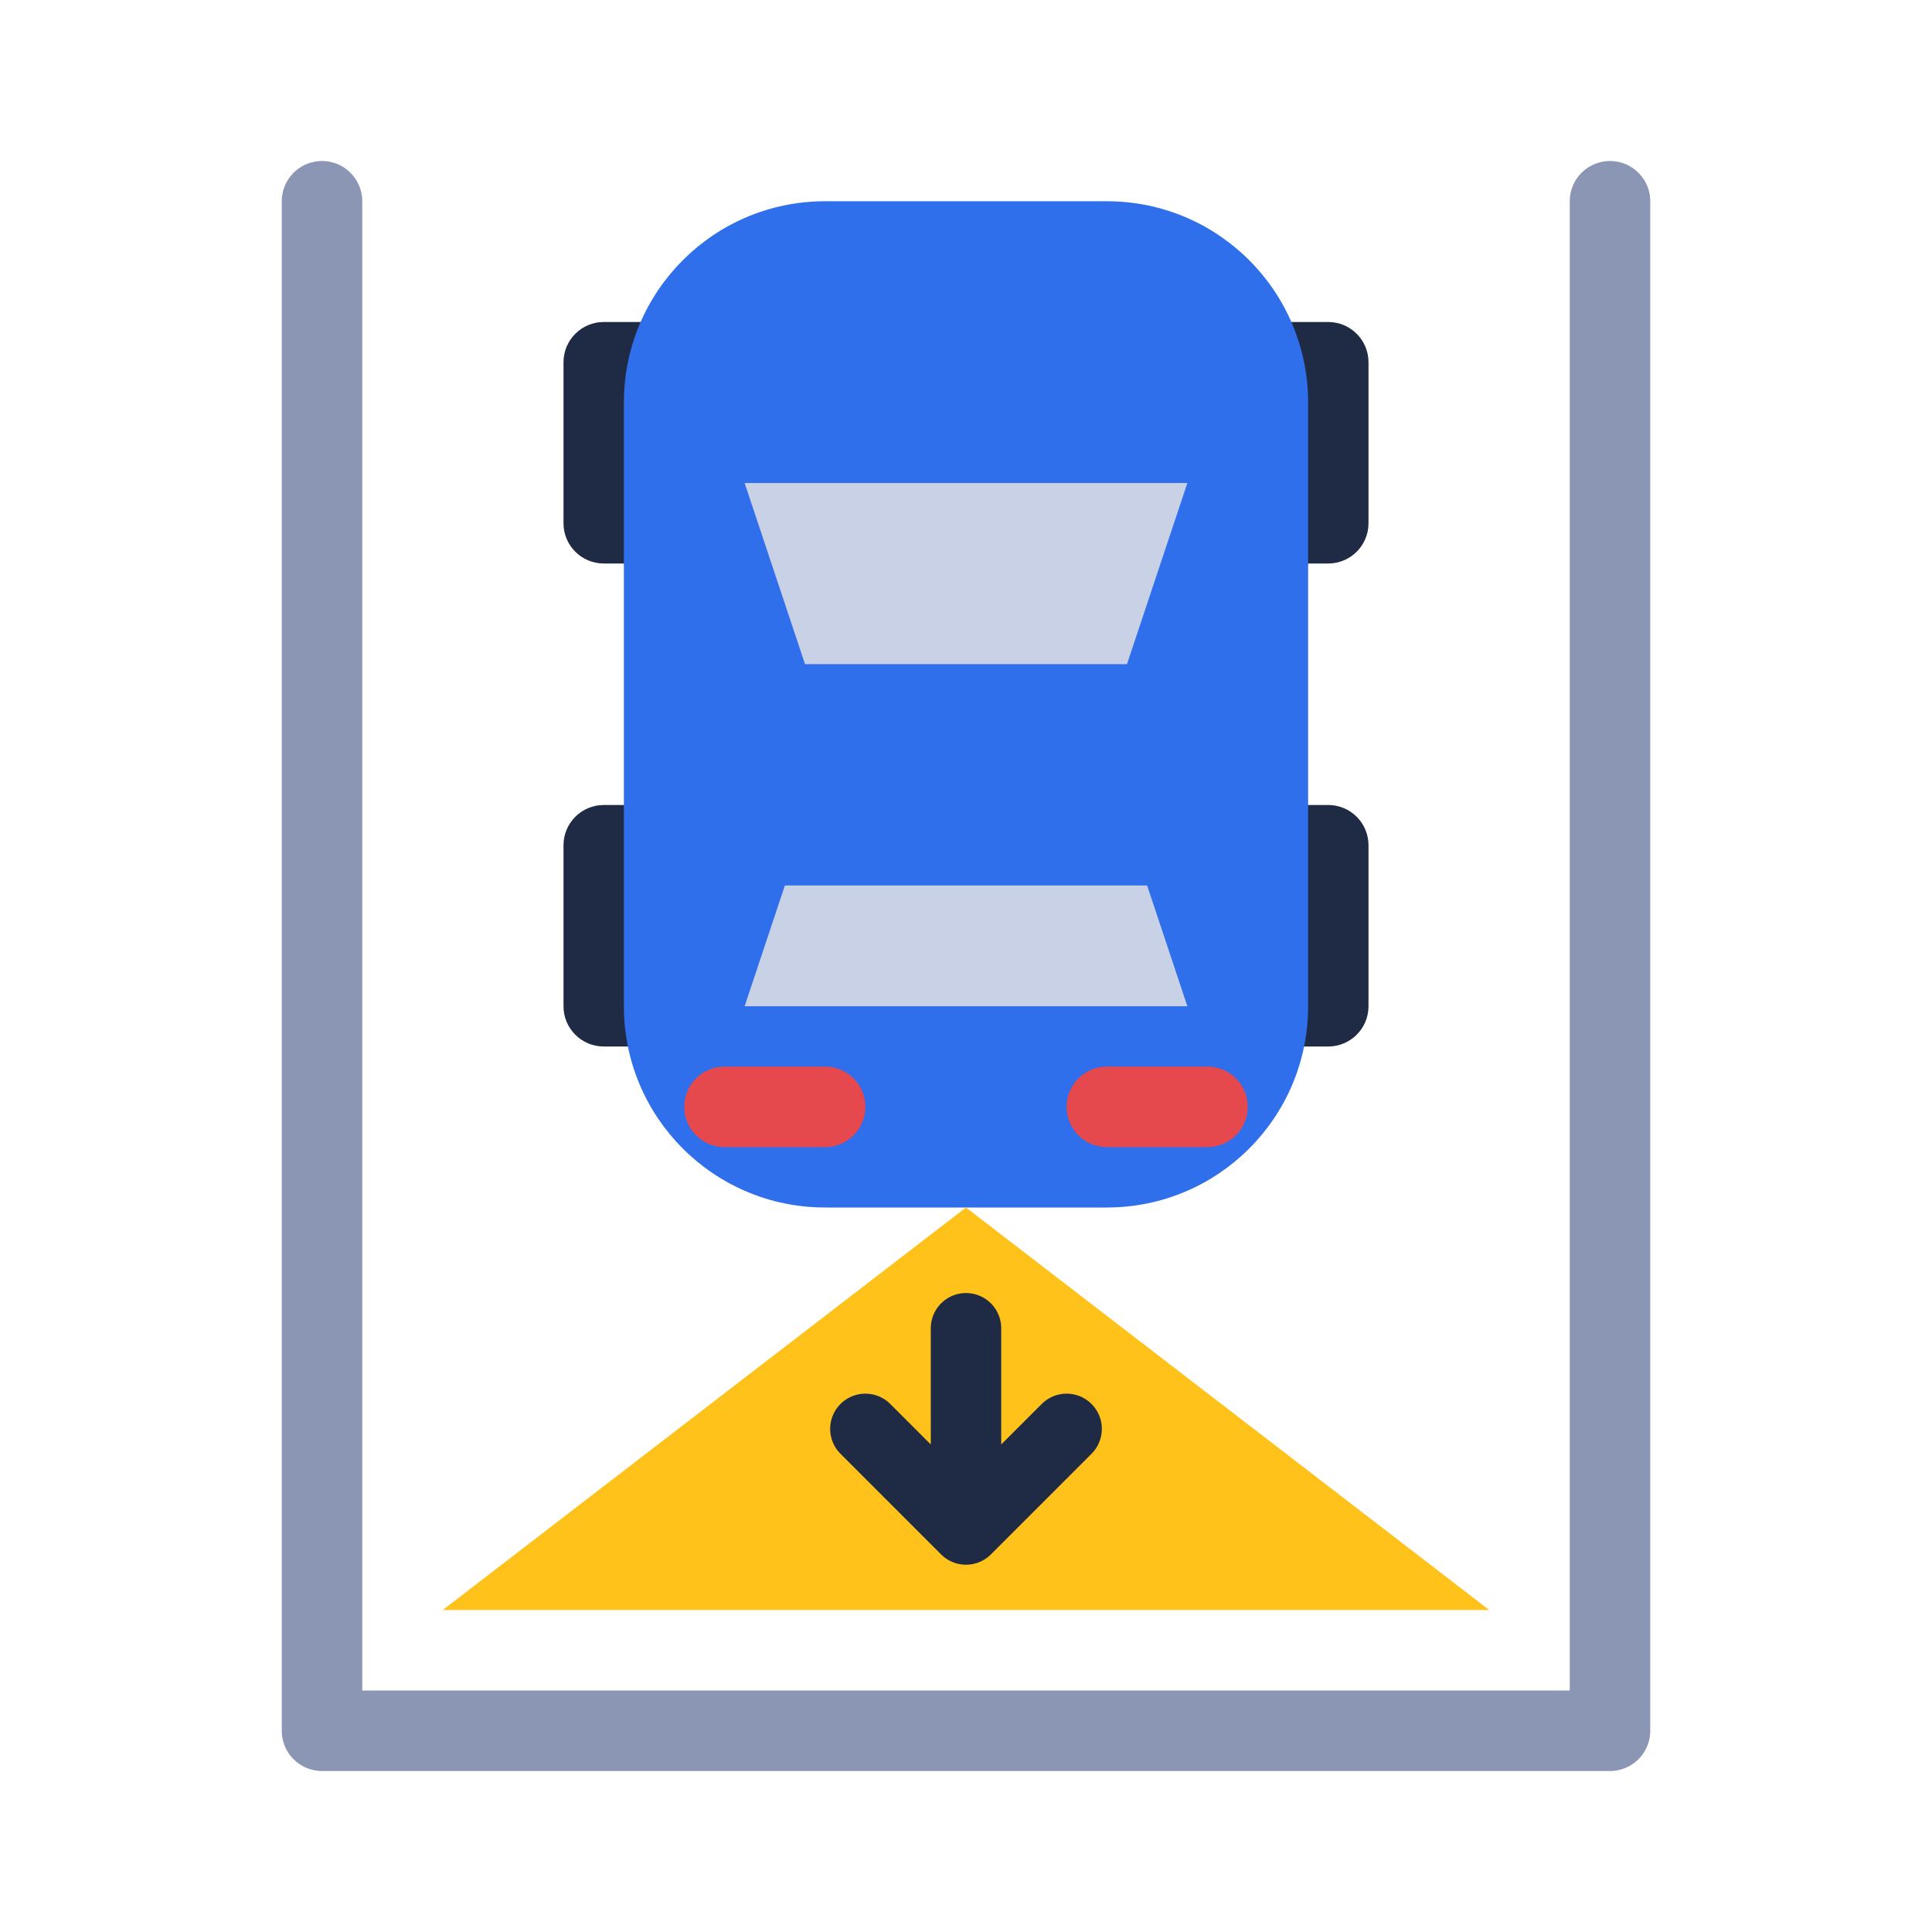
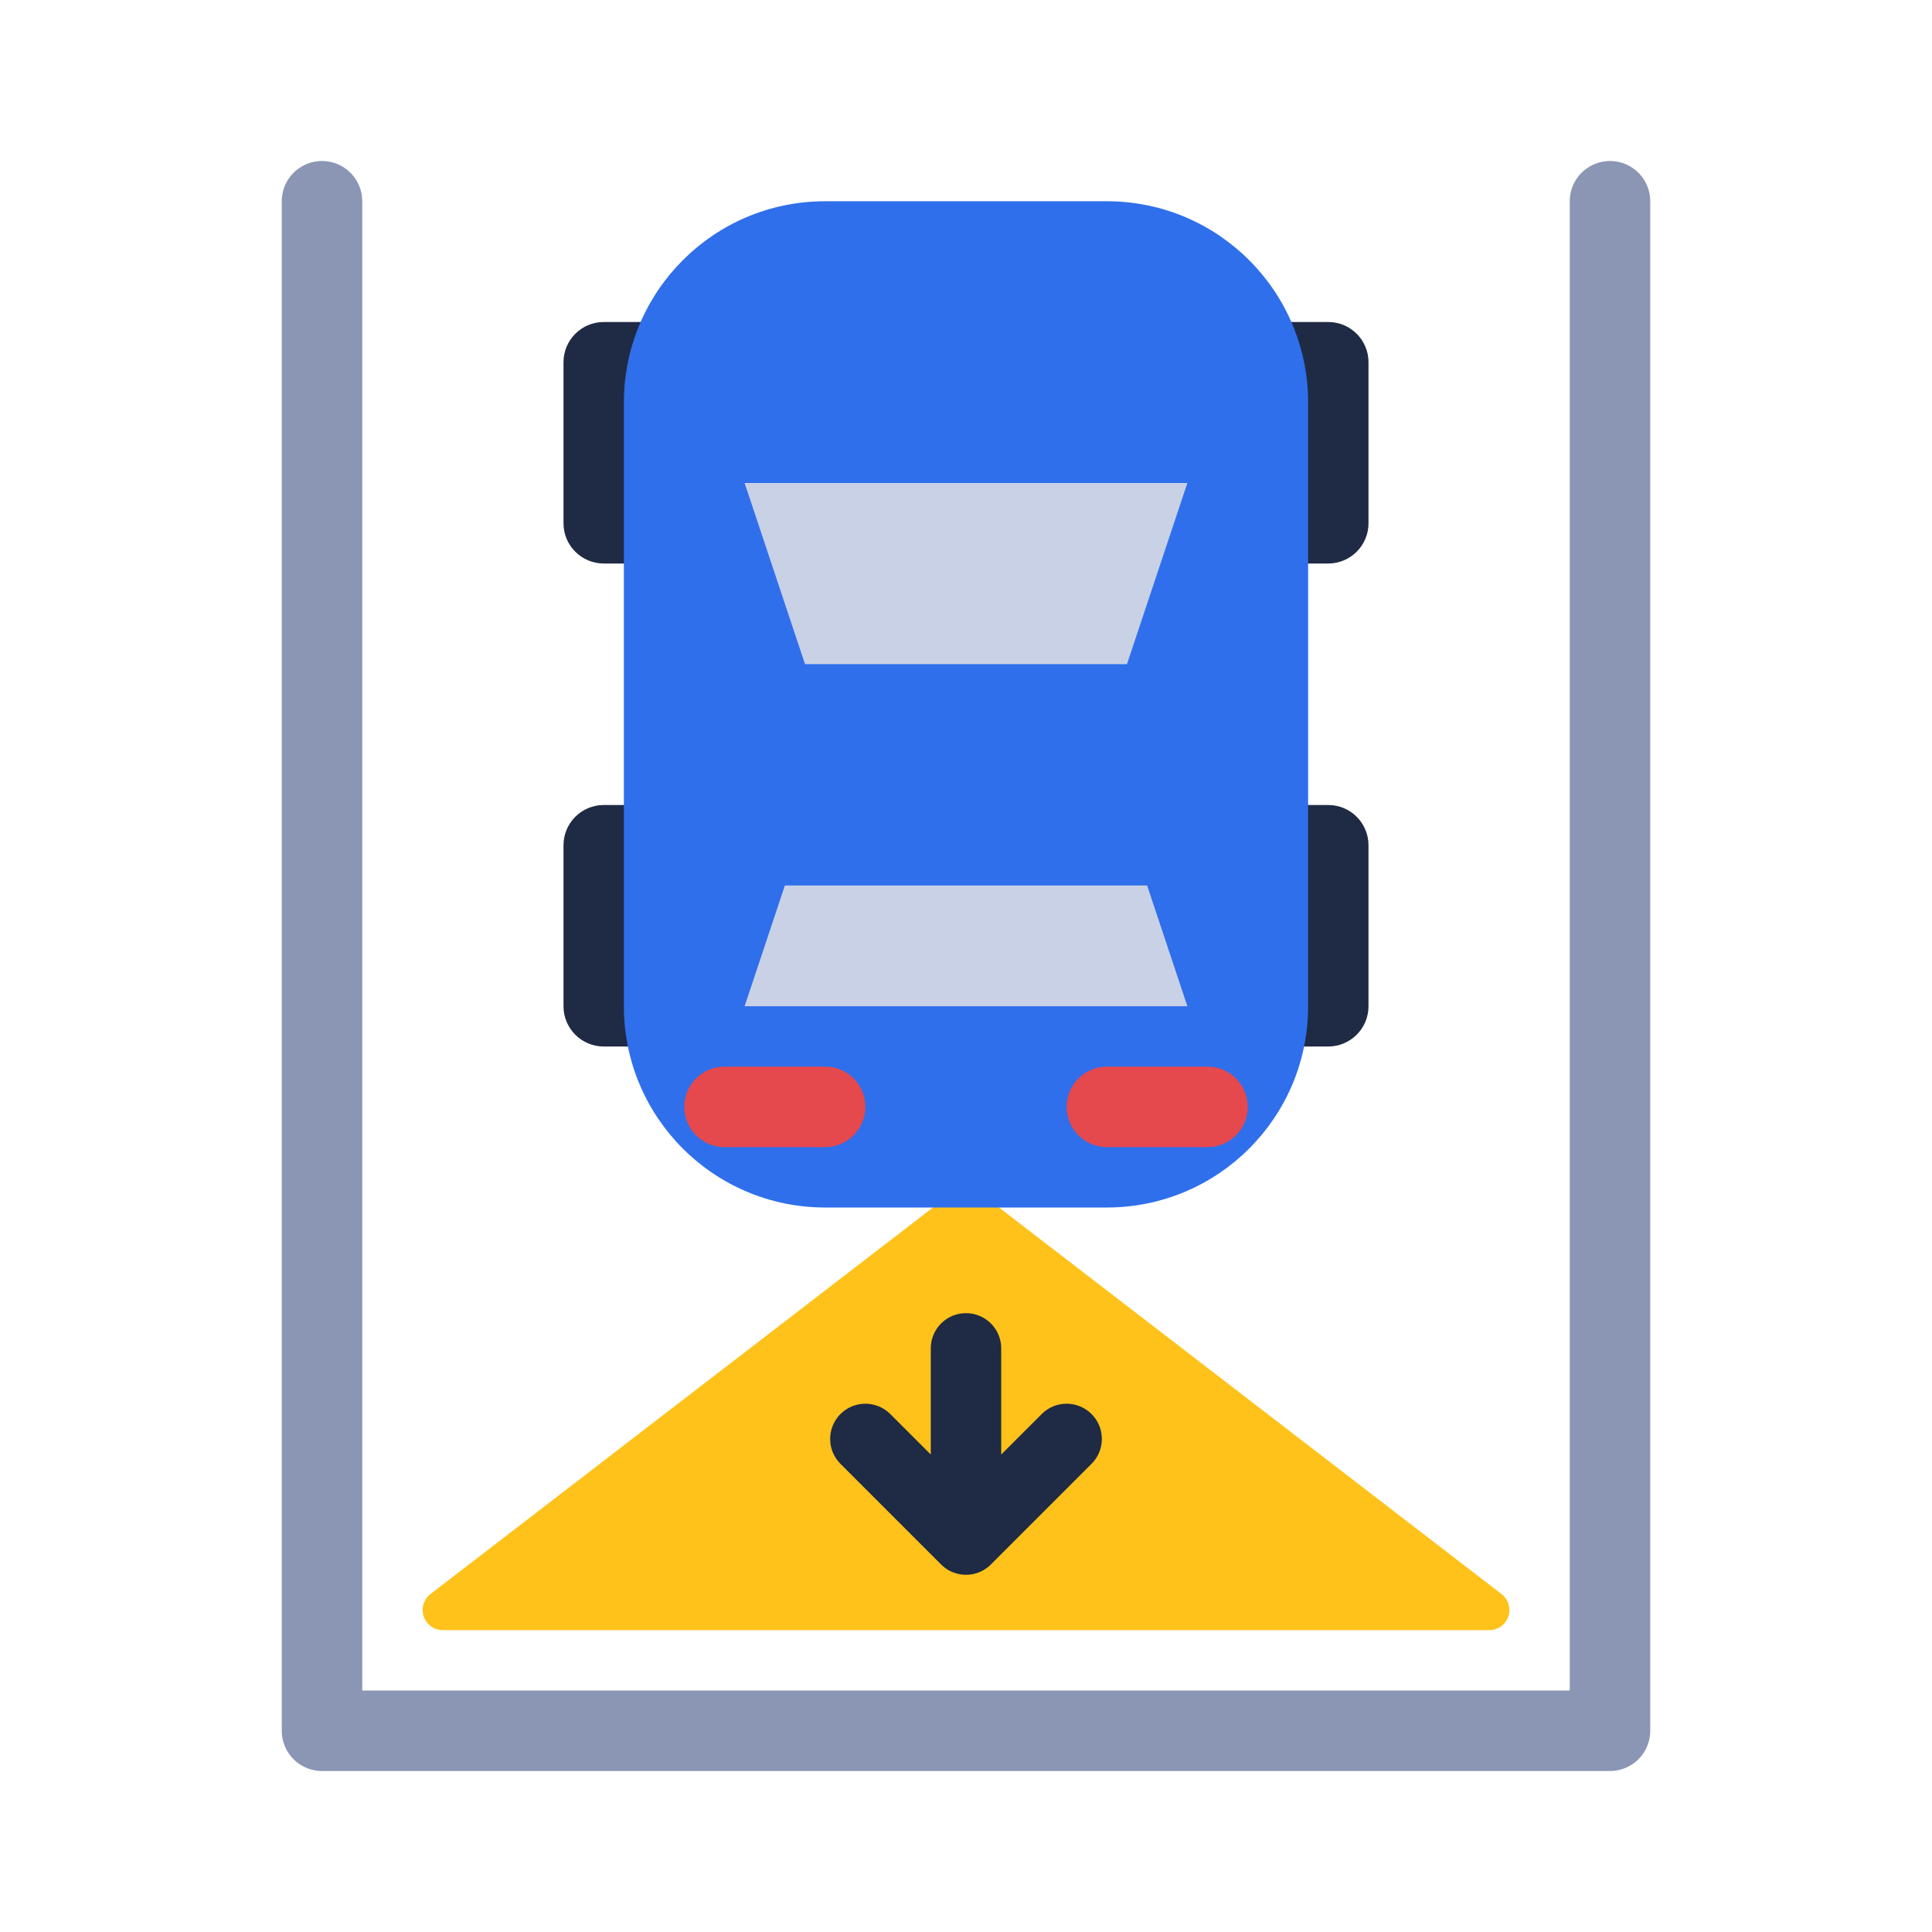
<svg xmlns="http://www.w3.org/2000/svg" viewBox="0 0 96 96">
  <path d="M16 10V86H80V10" fill="none" stroke="#8b96b5" stroke-width="4" stroke-linecap="round" stroke-linejoin="round" />
-   <polygon points="48,60 22,80 74,80" fill="#ffc21a" />
-   <path d="M48 66V76M43 71 48 76 53 71" fill="none" stroke="#1f2a44" stroke-width="3.5" stroke-linecap="round" stroke-linejoin="round" />
+   <polygon points="48,60 22,80 74,80" fill="#ffc21a" stroke="#ffc21a" stroke-width="2" stroke-linejoin="round" />
+   <path d="M48 67V76M43 71.5 48 76.5 53 71.5" fill="none" stroke="#1f2a44" stroke-width="3.5" stroke-linecap="round" stroke-linejoin="round" />
  <g fill="#1f2a44">
    <rect x="28" y="16" width="6" height="12" rx="2" />
    <rect x="62" y="16" width="6" height="12" rx="2" />
    <rect x="28" y="40" width="6" height="12" rx="2" />
    <rect x="62" y="40" width="6" height="12" rx="2" />
  </g>
  <rect x="31" y="10" width="34" height="50" rx="10" fill="#2f6feb" />
  <polygon points="37,24 59,24 56,33 40,33" fill="#c9d1e6" />
  <polygon points="39,44 57,44 59,50 37,50" fill="#c9d1e6" />
  <g fill="#e5484d">
    <rect x="34" y="53" width="9" height="4" rx="2" />
    <rect x="53" y="53" width="9" height="4" rx="2" />
  </g>
</svg>
